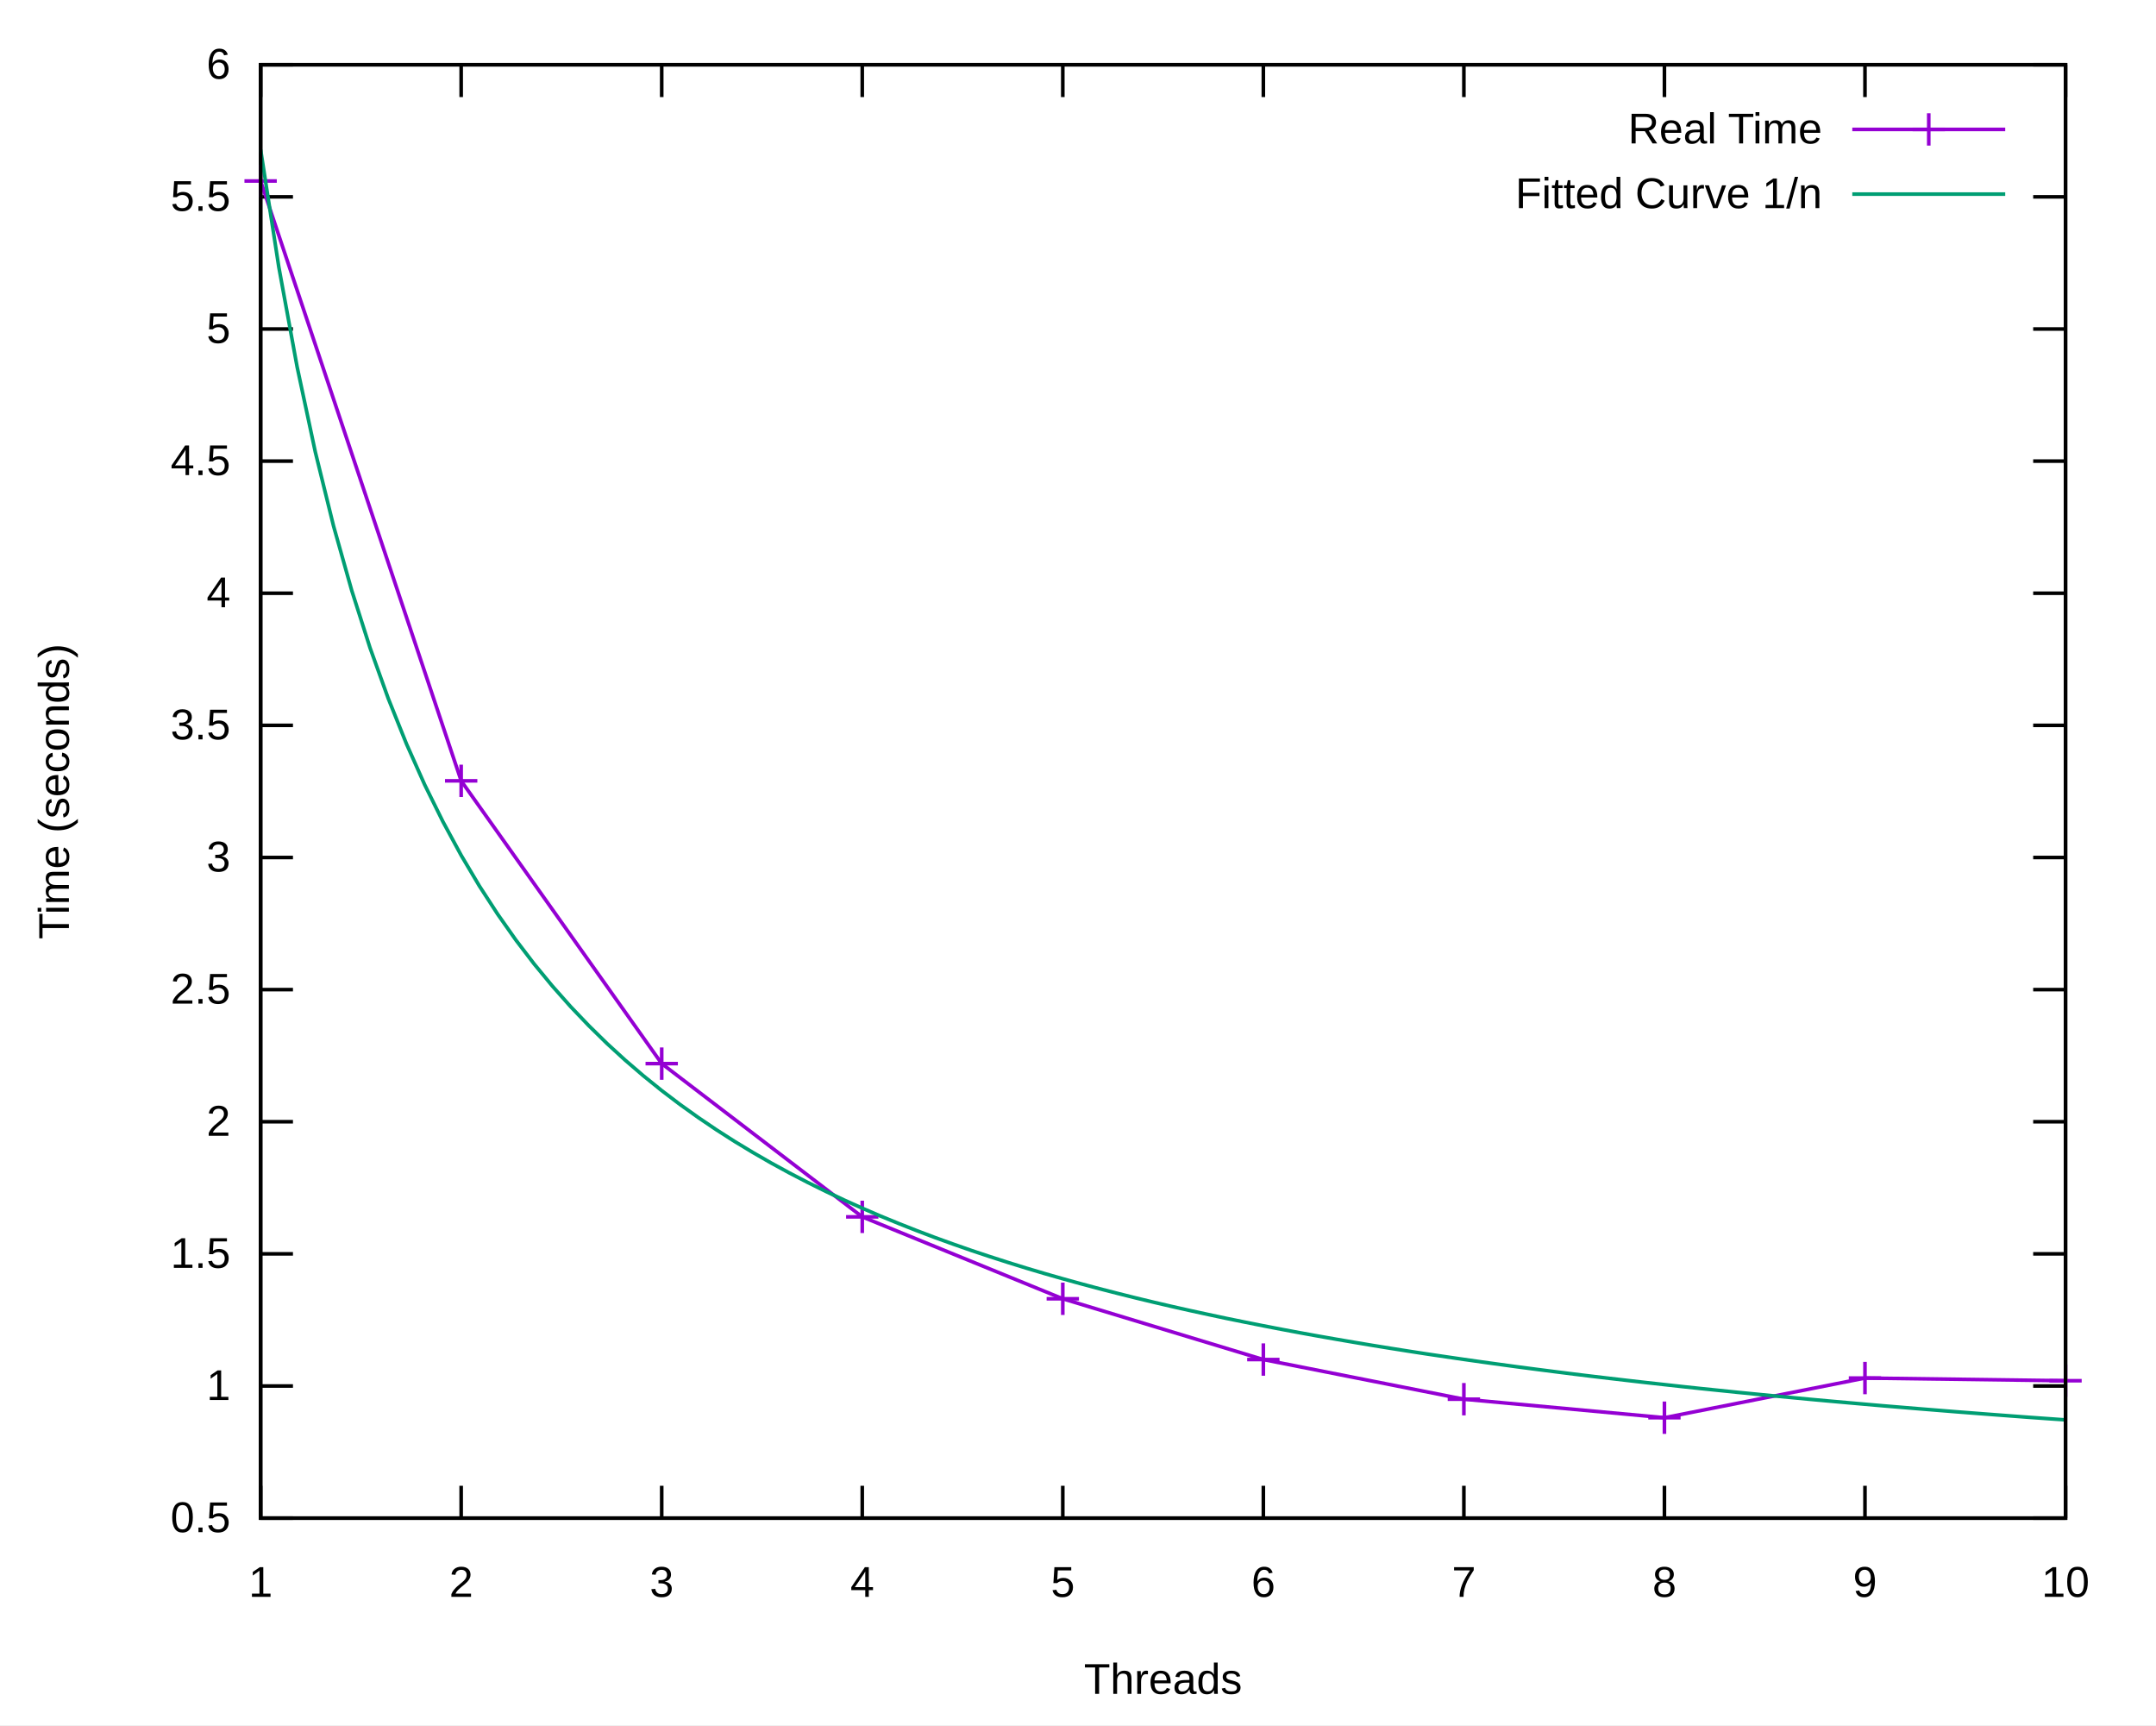
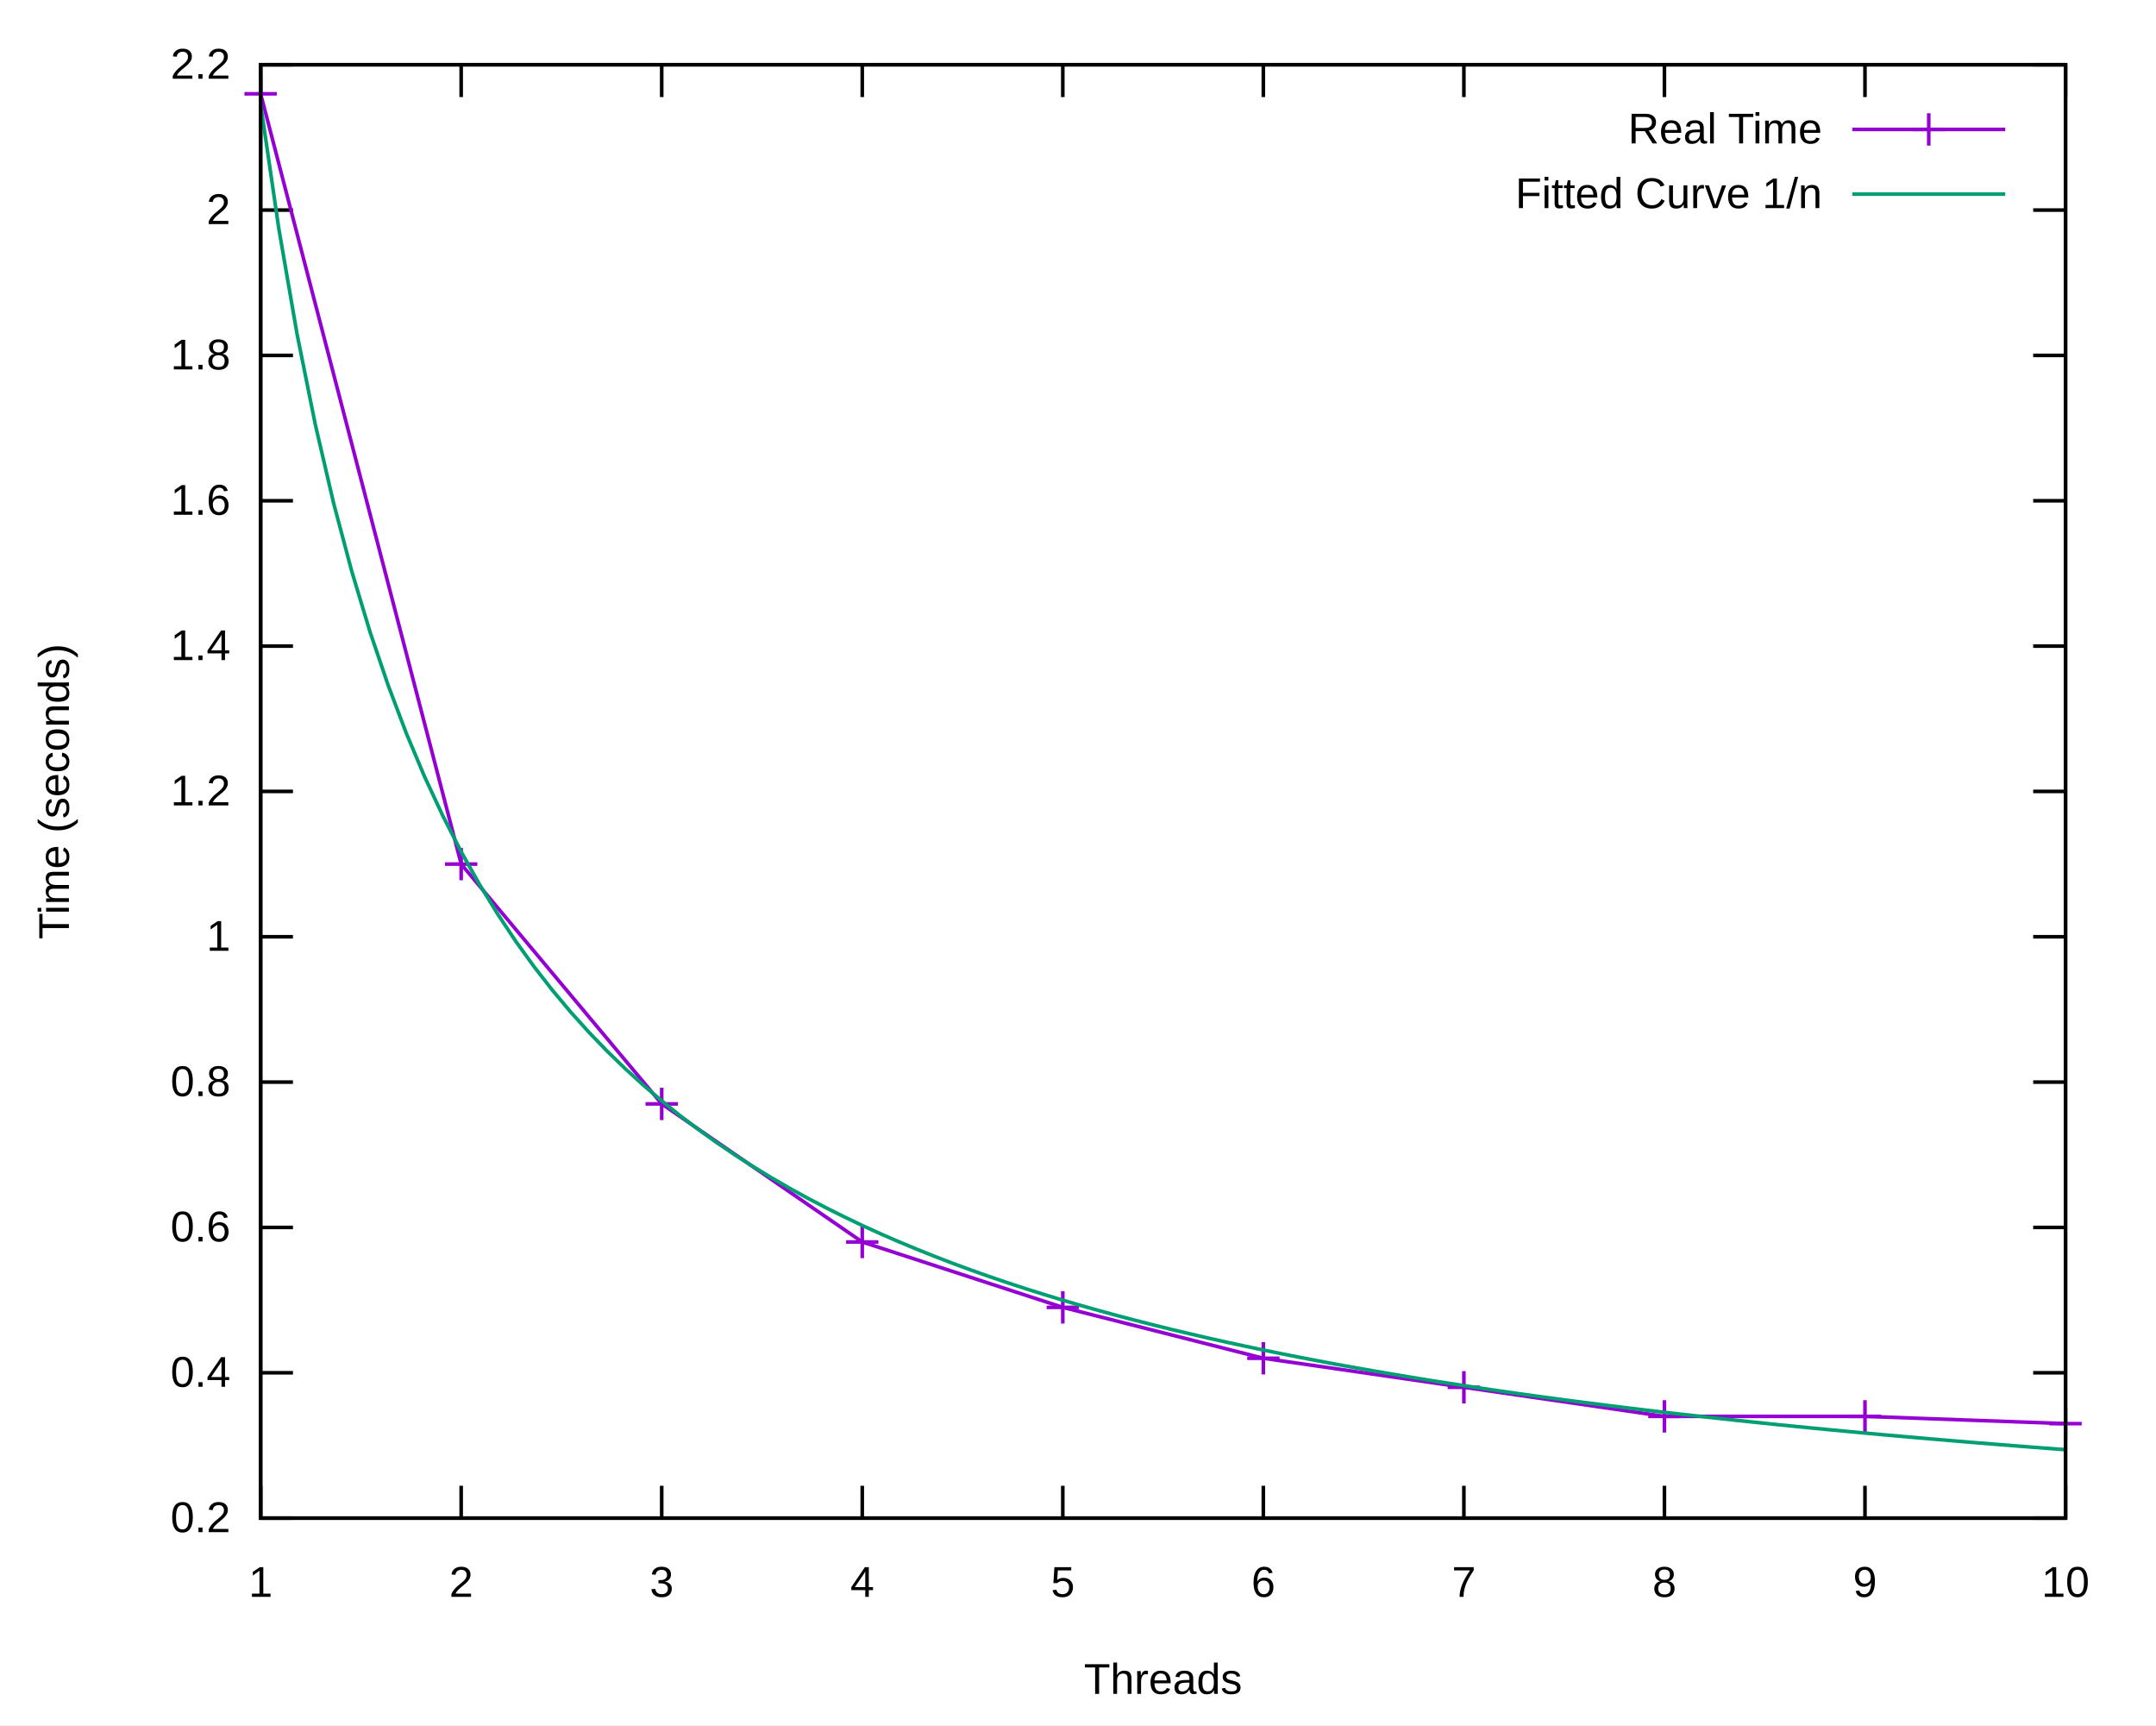
<svg xmlns="http://www.w3.org/2000/svg" xmlns:xlink="http://www.w3.org/1999/xlink" width="600" height="480" viewBox="0 0 600 480">
  <g id="gnuplot_canvas">
    <rect x="0" y="0" width="600" height="480" fill="#ffffff" />
    <defs>
      <circle id="gpDot" r="0.5" stroke-width="0.5" stroke="currentColor" />
      <path id="gpPt0" stroke-width="0.222" stroke="currentColor" d="M-1,0 h2 M0,-1 v2" />
      <path id="gpPt1" stroke-width="0.222" stroke="currentColor" d="M-1,-1 L1,1 M1,-1 L-1,1" />
      <path id="gpPt2" stroke-width="0.222" stroke="currentColor" d="M-1,0 L1,0 M0,-1 L0,1 M-1,-1 L1,1 M-1,1 L1,-1" />
      <rect id="gpPt3" stroke-width="0.222" stroke="currentColor" x="-1" y="-1" width="2" height="2" />
      <rect id="gpPt4" stroke-width="0.222" stroke="currentColor" fill="currentColor" x="-1" y="-1" width="2" height="2" />
      <circle id="gpPt5" stroke-width="0.222" stroke="currentColor" cx="0" cy="0" r="1" />
      <use xlink:href="#gpPt5" id="gpPt6" fill="currentColor" stroke="none" />
      <path id="gpPt7" stroke-width="0.222" stroke="currentColor" d="M0,-1.33 L-1.33,0.67 L1.33,0.67 z" />
      <use xlink:href="#gpPt7" id="gpPt8" fill="currentColor" stroke="none" />
      <use xlink:href="#gpPt7" id="gpPt9" stroke="currentColor" transform="rotate(180)" />
      <use xlink:href="#gpPt9" id="gpPt10" fill="currentColor" stroke="none" />
      <use xlink:href="#gpPt3" id="gpPt11" stroke="currentColor" transform="rotate(45)" />
      <use xlink:href="#gpPt11" id="gpPt12" fill="currentColor" stroke="none" />
      <path id="gpPt13" stroke-width="0.222" stroke="currentColor" d="M0,1.330 L1.265,0.411 L0.782,-1.067 L-0.782,-1.076 L-1.265,0.411 z" />
      <use xlink:href="#gpPt13" id="gpPt14" fill="currentColor" stroke="none" />
      <filter id="textbox" filterUnits="objectBoundingBox" x="0" y="0" height="1" width="1">
        <feFlood flood-color="#FFFFFF" flood-opacity="1" result="bgnd" />
        <feComposite in="SourceGraphic" in2="bgnd" operator="atop" />
      </filter>
      <filter id="greybox" filterUnits="objectBoundingBox" x="0" y="0" height="1" width="1">
        <feFlood flood-color="lightgrey" flood-opacity="1" result="grey" />
        <feComposite in="SourceGraphic" in2="grey" operator="atop" />
      </filter>
    </defs>
    <g fill="none" color="#FFFFFF" stroke="currentColor" stroke-width="1.00" stroke-linecap="butt" stroke-linejoin="miter">
</g>
    <g fill="none" color="black" stroke="currentColor" stroke-width="1.00" stroke-linecap="butt" stroke-linejoin="miter">
      <path stroke="black" d="M72.53,422.40 L81.53,422.40 M574.82,422.40 L565.82,422.40  " />
      <g transform="translate(64.14,426.30)" stroke="none" fill="black" font-family="Arial" font-size="12.00" text-anchor="end">
        <text>
-           <tspan font-family="Arial"> 0.5</tspan>
-         </text>
-       </g>
-     </g>
-     <g fill="none" color="black" stroke="currentColor" stroke-width="1.00" stroke-linecap="butt" stroke-linejoin="miter">
-       <path stroke="black" d="M72.53,385.64 L81.53,385.64 M574.82,385.64 L565.82,385.64  " />
-       <g transform="translate(64.14,389.54)" stroke="none" fill="black" font-family="Arial" font-size="12.00" text-anchor="end">
+           <tspan font-family="Arial"> 0.2</tspan>
+         </text>
+       </g>
+     </g>
+     <g fill="none" color="black" stroke="currentColor" stroke-width="1.00" stroke-linecap="butt" stroke-linejoin="miter">
+       <path stroke="black" d="M72.53,381.96 L81.53,381.96 M574.82,381.96 L565.82,381.96  " />
+       <g transform="translate(64.14,385.86)" stroke="none" fill="black" font-family="Arial" font-size="12.00" text-anchor="end">
+         <text>
+           <tspan font-family="Arial"> 0.4</tspan>
+         </text>
+       </g>
+     </g>
+     <g fill="none" color="black" stroke="currentColor" stroke-width="1.00" stroke-linecap="butt" stroke-linejoin="miter">
+       <path stroke="black" d="M72.53,341.52 L81.53,341.52 M574.82,341.52 L565.82,341.52  " />
+       <g transform="translate(64.14,345.42)" stroke="none" fill="black" font-family="Arial" font-size="12.00" text-anchor="end">
+         <text>
+           <tspan font-family="Arial"> 0.6</tspan>
+         </text>
+       </g>
+     </g>
+     <g fill="none" color="black" stroke="currentColor" stroke-width="1.00" stroke-linecap="butt" stroke-linejoin="miter">
+       <path stroke="black" d="M72.53,301.08 L81.53,301.08 M574.82,301.08 L565.82,301.08  " />
+       <g transform="translate(64.14,304.98)" stroke="none" fill="black" font-family="Arial" font-size="12.00" text-anchor="end">
+         <text>
+           <tspan font-family="Arial"> 0.8</tspan>
+         </text>
+       </g>
+     </g>
+     <g fill="none" color="black" stroke="currentColor" stroke-width="1.00" stroke-linecap="butt" stroke-linejoin="miter">
+       <path stroke="black" d="M72.53,260.64 L81.53,260.64 M574.82,260.64 L565.82,260.64  " />
+       <g transform="translate(64.14,264.54)" stroke="none" fill="black" font-family="Arial" font-size="12.00" text-anchor="end">
        <text>
          <tspan font-family="Arial"> 1</tspan>
        </text>
      </g>
    </g>
    <g fill="none" color="black" stroke="currentColor" stroke-width="1.00" stroke-linecap="butt" stroke-linejoin="miter">
-       <path stroke="black" d="M72.53,348.87 L81.53,348.87 M574.82,348.87 L565.82,348.87  " />
-       <g transform="translate(64.14,352.77)" stroke="none" fill="black" font-family="Arial" font-size="12.00" text-anchor="end">
-         <text>
-           <tspan font-family="Arial"> 1.5</tspan>
-         </text>
-       </g>
-     </g>
-     <g fill="none" color="black" stroke="currentColor" stroke-width="1.00" stroke-linecap="butt" stroke-linejoin="miter">
-       <path stroke="black" d="M72.53,312.11 L81.53,312.11 M574.82,312.11 L565.82,312.11  " />
-       <g transform="translate(64.14,316.01)" stroke="none" fill="black" font-family="Arial" font-size="12.00" text-anchor="end">
+       <path stroke="black" d="M72.53,220.20 L81.53,220.20 M574.82,220.20 L565.82,220.20  " />
+       <g transform="translate(64.14,224.10)" stroke="none" fill="black" font-family="Arial" font-size="12.00" text-anchor="end">
+         <text>
+           <tspan font-family="Arial"> 1.2</tspan>
+         </text>
+       </g>
+     </g>
+     <g fill="none" color="black" stroke="currentColor" stroke-width="1.00" stroke-linecap="butt" stroke-linejoin="miter">
+       <path stroke="black" d="M72.53,179.77 L81.53,179.77 M574.82,179.77 L565.82,179.77  " />
+       <g transform="translate(64.14,183.67)" stroke="none" fill="black" font-family="Arial" font-size="12.00" text-anchor="end">
+         <text>
+           <tspan font-family="Arial"> 1.4</tspan>
+         </text>
+       </g>
+     </g>
+     <g fill="none" color="black" stroke="currentColor" stroke-width="1.00" stroke-linecap="butt" stroke-linejoin="miter">
+       <path stroke="black" d="M72.53,139.33 L81.53,139.33 M574.82,139.33 L565.82,139.33  " />
+       <g transform="translate(64.14,143.23)" stroke="none" fill="black" font-family="Arial" font-size="12.00" text-anchor="end">
+         <text>
+           <tspan font-family="Arial"> 1.6</tspan>
+         </text>
+       </g>
+     </g>
+     <g fill="none" color="black" stroke="currentColor" stroke-width="1.00" stroke-linecap="butt" stroke-linejoin="miter">
+       <path stroke="black" d="M72.53,98.89 L81.53,98.89 M574.82,98.89 L565.82,98.89  " />
+       <g transform="translate(64.14,102.79)" stroke="none" fill="black" font-family="Arial" font-size="12.00" text-anchor="end">
+         <text>
+           <tspan font-family="Arial"> 1.8</tspan>
+         </text>
+       </g>
+     </g>
+     <g fill="none" color="black" stroke="currentColor" stroke-width="1.00" stroke-linecap="butt" stroke-linejoin="miter">
+       <path stroke="black" d="M72.53,58.45 L81.53,58.45 M574.82,58.45 L565.82,58.45  " />
+       <g transform="translate(64.14,62.35)" stroke="none" fill="black" font-family="Arial" font-size="12.00" text-anchor="end">
        <text>
          <tspan font-family="Arial"> 2</tspan>
-         </text>
-       </g>
-     </g>
-     <g fill="none" color="black" stroke="currentColor" stroke-width="1.00" stroke-linecap="butt" stroke-linejoin="miter">
-       <path stroke="black" d="M72.53,275.35 L81.53,275.35 M574.82,275.35 L565.82,275.35  " />
-       <g transform="translate(64.14,279.25)" stroke="none" fill="black" font-family="Arial" font-size="12.00" text-anchor="end">
-         <text>
-           <tspan font-family="Arial"> 2.5</tspan>
-         </text>
-       </g>
-     </g>
-     <g fill="none" color="black" stroke="currentColor" stroke-width="1.00" stroke-linecap="butt" stroke-linejoin="miter">
-       <path stroke="black" d="M72.53,238.59 L81.53,238.59 M574.82,238.59 L565.82,238.59  " />
-       <g transform="translate(64.14,242.49)" stroke="none" fill="black" font-family="Arial" font-size="12.00" text-anchor="end">
-         <text>
-           <tspan font-family="Arial"> 3</tspan>
-         </text>
-       </g>
-     </g>
-     <g fill="none" color="black" stroke="currentColor" stroke-width="1.00" stroke-linecap="butt" stroke-linejoin="miter">
-       <path stroke="black" d="M72.53,201.82 L81.53,201.82 M574.82,201.82 L565.82,201.82  " />
-       <g transform="translate(64.14,205.72)" stroke="none" fill="black" font-family="Arial" font-size="12.00" text-anchor="end">
-         <text>
-           <tspan font-family="Arial"> 3.5</tspan>
-         </text>
-       </g>
-     </g>
-     <g fill="none" color="black" stroke="currentColor" stroke-width="1.00" stroke-linecap="butt" stroke-linejoin="miter">
-       <path stroke="black" d="M72.53,165.06 L81.53,165.06 M574.82,165.06 L565.82,165.06  " />
-       <g transform="translate(64.14,168.96)" stroke="none" fill="black" font-family="Arial" font-size="12.00" text-anchor="end">
-         <text>
-           <tspan font-family="Arial"> 4</tspan>
-         </text>
-       </g>
-     </g>
-     <g fill="none" color="black" stroke="currentColor" stroke-width="1.00" stroke-linecap="butt" stroke-linejoin="miter">
-       <path stroke="black" d="M72.53,128.30 L81.53,128.30 M574.82,128.30 L565.82,128.30  " />
-       <g transform="translate(64.14,132.20)" stroke="none" fill="black" font-family="Arial" font-size="12.00" text-anchor="end">
-         <text>
-           <tspan font-family="Arial"> 4.5</tspan>
-         </text>
-       </g>
-     </g>
-     <g fill="none" color="black" stroke="currentColor" stroke-width="1.00" stroke-linecap="butt" stroke-linejoin="miter">
-       <path stroke="black" d="M72.53,91.54 L81.53,91.54 M574.82,91.54 L565.82,91.54  " />
-       <g transform="translate(64.14,95.44)" stroke="none" fill="black" font-family="Arial" font-size="12.00" text-anchor="end">
-         <text>
-           <tspan font-family="Arial"> 5</tspan>
-         </text>
-       </g>
-     </g>
-     <g fill="none" color="black" stroke="currentColor" stroke-width="1.00" stroke-linecap="butt" stroke-linejoin="miter">
-       <path stroke="black" d="M72.53,54.77 L81.53,54.77 M574.82,54.77 L565.82,54.77  " />
-       <g transform="translate(64.14,58.67)" stroke="none" fill="black" font-family="Arial" font-size="12.00" text-anchor="end">
-         <text>
-           <tspan font-family="Arial"> 5.5</tspan>
        </text>
      </g>
    </g>
    <g fill="none" color="black" stroke="currentColor" stroke-width="1.00" stroke-linecap="butt" stroke-linejoin="miter">
      <path stroke="black" d="M72.53,18.01 L81.53,18.01 M574.82,18.01 L565.82,18.01  " />
      <g transform="translate(64.14,21.91)" stroke="none" fill="black" font-family="Arial" font-size="12.00" text-anchor="end">
        <text>
-           <tspan font-family="Arial"> 6</tspan>
+           <tspan font-family="Arial"> 2.2</tspan>
        </text>
      </g>
    </g>
    <g fill="none" color="black" stroke="currentColor" stroke-width="1.00" stroke-linecap="butt" stroke-linejoin="miter">
      <path stroke="black" d="M72.53,422.40 L72.53,413.40 M72.53,18.01 L72.53,27.01  " />
      <g transform="translate(72.53,444.30)" stroke="none" fill="black" font-family="Arial" font-size="12.00" text-anchor="middle">
        <text>
          <tspan font-family="Arial"> 1</tspan>
        </text>
      </g>
    </g>
    <g fill="none" color="black" stroke="currentColor" stroke-width="1.00" stroke-linecap="butt" stroke-linejoin="miter">
      <path stroke="black" d="M128.34,422.40 L128.34,413.40 M128.34,18.01 L128.34,27.01  " />
      <g transform="translate(128.34,444.30)" stroke="none" fill="black" font-family="Arial" font-size="12.00" text-anchor="middle">
        <text>
          <tspan font-family="Arial"> 2</tspan>
        </text>
      </g>
    </g>
    <g fill="none" color="black" stroke="currentColor" stroke-width="1.00" stroke-linecap="butt" stroke-linejoin="miter">
      <path stroke="black" d="M184.15,422.40 L184.15,413.40 M184.15,18.01 L184.15,27.01  " />
      <g transform="translate(184.15,444.30)" stroke="none" fill="black" font-family="Arial" font-size="12.00" text-anchor="middle">
        <text>
          <tspan font-family="Arial"> 3</tspan>
        </text>
      </g>
    </g>
    <g fill="none" color="black" stroke="currentColor" stroke-width="1.00" stroke-linecap="butt" stroke-linejoin="miter">
      <path stroke="black" d="M239.96,422.40 L239.96,413.40 M239.96,18.01 L239.96,27.01  " />
      <g transform="translate(239.96,444.30)" stroke="none" fill="black" font-family="Arial" font-size="12.00" text-anchor="middle">
        <text>
          <tspan font-family="Arial"> 4</tspan>
        </text>
      </g>
    </g>
    <g fill="none" color="black" stroke="currentColor" stroke-width="1.00" stroke-linecap="butt" stroke-linejoin="miter">
      <path stroke="black" d="M295.77,422.40 L295.77,413.40 M295.77,18.01 L295.77,27.01  " />
      <g transform="translate(295.77,444.30)" stroke="none" fill="black" font-family="Arial" font-size="12.00" text-anchor="middle">
        <text>
          <tspan font-family="Arial"> 5</tspan>
        </text>
      </g>
    </g>
    <g fill="none" color="black" stroke="currentColor" stroke-width="1.00" stroke-linecap="butt" stroke-linejoin="miter">
      <path stroke="black" d="M351.58,422.40 L351.58,413.40 M351.58,18.01 L351.58,27.01  " />
      <g transform="translate(351.58,444.30)" stroke="none" fill="black" font-family="Arial" font-size="12.00" text-anchor="middle">
        <text>
          <tspan font-family="Arial"> 6</tspan>
        </text>
      </g>
    </g>
    <g fill="none" color="black" stroke="currentColor" stroke-width="1.00" stroke-linecap="butt" stroke-linejoin="miter">
      <path stroke="black" d="M407.39,422.40 L407.39,413.40 M407.39,18.01 L407.39,27.01  " />
      <g transform="translate(407.39,444.30)" stroke="none" fill="black" font-family="Arial" font-size="12.00" text-anchor="middle">
        <text>
          <tspan font-family="Arial"> 7</tspan>
        </text>
      </g>
    </g>
    <g fill="none" color="black" stroke="currentColor" stroke-width="1.00" stroke-linecap="butt" stroke-linejoin="miter">
      <path stroke="black" d="M463.20,422.40 L463.20,413.40 M463.20,18.01 L463.20,27.01  " />
      <g transform="translate(463.20,444.30)" stroke="none" fill="black" font-family="Arial" font-size="12.00" text-anchor="middle">
        <text>
          <tspan font-family="Arial"> 8</tspan>
        </text>
      </g>
    </g>
    <g fill="none" color="black" stroke="currentColor" stroke-width="1.00" stroke-linecap="butt" stroke-linejoin="miter">
      <path stroke="black" d="M519.01,422.40 L519.01,413.40 M519.01,18.01 L519.01,27.01  " />
      <g transform="translate(519.01,444.30)" stroke="none" fill="black" font-family="Arial" font-size="12.00" text-anchor="middle">
        <text>
          <tspan font-family="Arial"> 9</tspan>
        </text>
      </g>
    </g>
    <g fill="none" color="black" stroke="currentColor" stroke-width="1.00" stroke-linecap="butt" stroke-linejoin="miter">
      <path stroke="black" d="M574.82,422.40 L574.82,413.40 M574.82,18.01 L574.82,27.01  " />
      <g transform="translate(574.82,444.30)" stroke="none" fill="black" font-family="Arial" font-size="12.00" text-anchor="middle">
        <text>
          <tspan font-family="Arial"> 10</tspan>
        </text>
      </g>
    </g>
    <g fill="none" color="black" stroke="currentColor" stroke-width="1.00" stroke-linecap="butt" stroke-linejoin="miter">
</g>
    <g fill="none" color="black" stroke="currentColor" stroke-width="1.00" stroke-linecap="butt" stroke-linejoin="miter">
      <path stroke="black" d="M72.53,18.01 L72.53,422.40 L574.82,422.40 L574.82,18.01 L72.53,18.01 Z  " />
    </g>
    <g fill="none" color="black" stroke="currentColor" stroke-width="1.00" stroke-linecap="butt" stroke-linejoin="miter">
</g>
    <g id="gnuplot_plot_1">
      <g fill="none" color="black" stroke="currentColor" stroke-width="1.00" stroke-linecap="butt" stroke-linejoin="miter">
        <g transform="translate(507.09,39.91)" stroke="none" fill="black" font-family="Arial" font-size="12.00" text-anchor="end">
          <text>
            <tspan font-family="Arial">Real Time</tspan>
          </text>
        </g>
      </g>
      <g fill="none" color="black" stroke="currentColor" stroke-width="1.00" stroke-linecap="butt" stroke-linejoin="miter">
-         <path stroke="rgb(148,   0, 211)" d="M515.48,36.01 L558.04,36.01 M72.53,50.36 L128.34,217.26 L184.15,295.94 L239.96,338.58 L295.77,361.37 L351.58,378.28   L407.39,389.31 L463.20,394.46 L519.01,383.43 L574.82,384.17  " />
-         <use xlink:href="#gpPt0" transform="translate(72.53,50.36) scale(4.50)" color="rgb(148,   0, 211)" />
-         <use xlink:href="#gpPt0" transform="translate(128.34,217.26) scale(4.50)" color="rgb(148,   0, 211)" />
-         <use xlink:href="#gpPt0" transform="translate(184.15,295.94) scale(4.50)" color="rgb(148,   0, 211)" />
-         <use xlink:href="#gpPt0" transform="translate(239.96,338.58) scale(4.50)" color="rgb(148,   0, 211)" />
-         <use xlink:href="#gpPt0" transform="translate(295.77,361.37) scale(4.50)" color="rgb(148,   0, 211)" />
-         <use xlink:href="#gpPt0" transform="translate(351.58,378.28) scale(4.50)" color="rgb(148,   0, 211)" />
-         <use xlink:href="#gpPt0" transform="translate(407.39,389.31) scale(4.50)" color="rgb(148,   0, 211)" />
-         <use xlink:href="#gpPt0" transform="translate(463.20,394.46) scale(4.50)" color="rgb(148,   0, 211)" />
-         <use xlink:href="#gpPt0" transform="translate(519.01,383.43) scale(4.50)" color="rgb(148,   0, 211)" />
-         <use xlink:href="#gpPt0" transform="translate(574.82,384.17) scale(4.50)" color="rgb(148,   0, 211)" />
+         <path stroke="rgb(148,   0, 211)" d="M515.48,36.01 L558.04,36.01 M72.53,26.10 L128.34,240.42 L184.15,307.15 L239.96,345.57 L295.77,363.76 L351.58,377.92   L407.39,386.00 L463.20,394.09 L519.01,394.09 L574.82,396.11  " />
+         <use xlink:href="#gpPt0" transform="translate(72.53,26.10) scale(4.50)" color="rgb(148,   0, 211)" />
+         <use xlink:href="#gpPt0" transform="translate(128.34,240.42) scale(4.50)" color="rgb(148,   0, 211)" />
+         <use xlink:href="#gpPt0" transform="translate(184.15,307.15) scale(4.50)" color="rgb(148,   0, 211)" />
+         <use xlink:href="#gpPt0" transform="translate(239.96,345.57) scale(4.50)" color="rgb(148,   0, 211)" />
+         <use xlink:href="#gpPt0" transform="translate(295.77,363.76) scale(4.50)" color="rgb(148,   0, 211)" />
+         <use xlink:href="#gpPt0" transform="translate(351.58,377.92) scale(4.50)" color="rgb(148,   0, 211)" />
+         <use xlink:href="#gpPt0" transform="translate(407.39,386.00) scale(4.50)" color="rgb(148,   0, 211)" />
+         <use xlink:href="#gpPt0" transform="translate(463.20,394.09) scale(4.50)" color="rgb(148,   0, 211)" />
+         <use xlink:href="#gpPt0" transform="translate(519.01,394.09) scale(4.50)" color="rgb(148,   0, 211)" />
+         <use xlink:href="#gpPt0" transform="translate(574.82,396.11) scale(4.50)" color="rgb(148,   0, 211)" />
        <use xlink:href="#gpPt0" transform="translate(536.76,36.01) scale(4.50)" color="rgb(148,   0, 211)" />
      </g>
    </g>
    <g id="gnuplot_plot_2">
      <g fill="none" color="black" stroke="currentColor" stroke-width="1.00" stroke-linecap="butt" stroke-linejoin="miter">
        <g transform="translate(507.09,57.91)" stroke="none" fill="black" font-family="Arial" font-size="12.00" text-anchor="end">
          <text>
            <tspan font-family="Arial">Fitted Curve 1/n</tspan>
          </text>
        </g>
      </g>
      <g fill="none" color="black" stroke="currentColor" stroke-width="1.00" stroke-linecap="butt" stroke-linejoin="miter">
-         <path stroke="rgb(  0, 158, 115)" d="M515.48,54.01 L558.04,54.01 M72.53,41.62 L77.60,74.35 L82.68,102.04 L87.75,125.77 L92.82,146.35 L97.90,164.35   L102.97,180.23 L108.05,194.35 L113.12,206.98 L118.19,218.35 L123.27,228.63 L128.34,237.98 L133.41,246.52 L138.49,254.35   L143.56,261.55 L148.63,268.19 L153.71,274.35 L158.78,280.06 L163.86,285.38 L168.93,290.35 L174.00,294.99 L179.08,299.35   L184.15,303.44 L189.22,307.29 L194.30,310.92 L199.37,314.35 L204.44,317.59 L209.52,320.66 L214.59,323.58 L219.67,326.35   L224.74,328.98 L229.81,331.49 L234.89,333.88 L239.96,336.16 L245.03,338.35 L250.11,340.43 L255.18,342.43 L260.25,344.35   L265.33,346.18 L270.40,347.95 L275.48,349.64 L280.55,351.27 L285.62,352.84 L290.70,354.35 L295.77,355.80 L300.84,357.20   L305.92,358.56 L310.99,359.86 L316.06,361.13 L321.14,362.35 L326.21,363.53 L331.29,364.67 L336.36,365.77 L341.43,366.85   L346.51,367.88 L351.58,368.89 L356.65,369.87 L361.73,370.82 L366.80,371.74 L371.87,372.63 L376.95,373.50 L382.02,374.35   L387.10,375.17 L392.17,375.97 L397.24,376.75 L402.32,377.50 L407.39,378.24 L412.46,378.96 L417.54,379.66 L422.61,380.35   L427.68,381.01 L432.76,381.66 L437.83,382.30 L442.91,382.92 L447.98,383.52 L453.05,384.11 L458.13,384.69 L463.20,385.25   L468.27,385.81 L473.35,386.35 L478.42,386.87 L483.49,387.39 L488.57,387.89 L493.64,388.39 L498.72,388.87 L503.79,389.35   L508.86,389.81 L513.94,390.26 L519.01,390.71 L524.08,391.15 L529.16,391.57 L534.23,391.99 L539.30,392.40 L544.38,392.81   L549.45,393.20 L554.53,393.59 L559.60,393.97 L564.67,394.35 L569.75,394.71 L574.82,395.07  " />
+         <path stroke="rgb(  0, 158, 115)" d="M515.48,54.01 L558.04,54.01 M72.53,29.00 L77.60,63.67 L82.68,93.00 L87.75,118.14 L92.82,139.92 L97.90,158.99   L102.97,175.81 L108.05,190.76 L113.12,204.14 L118.19,216.18 L123.27,227.07 L128.34,236.98 L133.41,246.02 L138.49,254.31   L143.56,261.94 L148.63,268.97 L153.71,275.49 L158.78,281.54 L163.86,287.18 L168.93,292.44 L174.00,297.36 L179.08,301.97   L184.15,306.30 L189.22,310.38 L194.30,314.23 L199.37,317.86 L204.44,321.29 L209.52,324.55 L214.59,327.63 L219.67,330.57   L224.74,333.36 L229.81,336.01 L234.89,338.55 L239.96,340.97 L245.03,343.28 L250.11,345.49 L255.18,347.60 L260.25,349.63   L265.33,351.58 L270.40,353.44 L275.48,355.24 L280.55,356.96 L285.62,358.62 L290.70,360.22 L295.77,361.76 L300.84,363.25   L305.92,364.68 L310.99,366.07 L316.06,367.40 L321.14,368.69 L326.21,369.95 L331.29,371.15 L336.36,372.33 L341.43,373.46   L346.51,374.56 L351.58,375.63 L356.65,376.66 L361.73,377.67 L366.80,378.64 L371.87,379.59 L376.95,380.51 L382.02,381.40   L387.10,382.27 L392.17,383.12 L397.24,383.95 L402.32,384.75 L407.39,385.53 L412.46,386.29 L417.54,387.04 L422.61,387.76   L427.68,388.47 L432.76,389.15 L437.83,389.83 L442.91,390.48 L447.98,391.12 L453.05,391.75 L458.13,392.36 L463.20,392.96   L468.27,393.54 L473.35,394.11 L478.42,394.67 L483.49,395.22 L488.57,395.75 L493.64,396.28 L498.72,396.79 L503.79,397.29   L508.86,397.78 L513.94,398.26 L519.01,398.74 L524.08,399.20 L529.16,399.65 L534.23,400.09 L539.30,400.53 L544.38,400.96   L549.45,401.38 L554.53,401.79 L559.60,402.19 L564.67,402.59 L569.75,402.98 L574.82,403.36  " />
      </g>
    </g>
    <g fill="none" color="#FFFFFF" stroke="rgb(  0, 158, 115)" stroke-width="2.00" stroke-linecap="butt" stroke-linejoin="miter">
</g>
    <g fill="none" color="black" stroke="currentColor" stroke-width="2.00" stroke-linecap="butt" stroke-linejoin="miter">
</g>
    <g fill="none" color="black" stroke="black" stroke-width="1.00" stroke-linecap="butt" stroke-linejoin="miter">
</g>
    <g fill="none" color="black" stroke="currentColor" stroke-width="1.00" stroke-linecap="butt" stroke-linejoin="miter">
      <path stroke="black" d="M72.53,18.01 L72.53,422.40 L574.82,422.40 L574.82,18.01 L72.53,18.01 Z  " />
      <g transform="translate(19.18,220.21) rotate(270.00)" stroke="none" fill="black" font-family="Arial" font-size="12.00" text-anchor="middle">
        <text>
          <tspan font-family="Arial">Time (seconds)</tspan>
        </text>
      </g>
    </g>
    <g fill="none" color="black" stroke="currentColor" stroke-width="1.00" stroke-linecap="butt" stroke-linejoin="miter">
      <g transform="translate(323.67,471.30)" stroke="none" fill="black" font-family="Arial" font-size="12.00" text-anchor="middle">
        <text>
          <tspan font-family="Arial">Threads</tspan>
        </text>
      </g>
    </g>
    <g fill="none" color="black" stroke="currentColor" stroke-width="1.00" stroke-linecap="butt" stroke-linejoin="miter">
</g>
    <g fill="none" color="black" stroke="currentColor" stroke-width="1.00" stroke-linecap="butt" stroke-linejoin="miter">
</g>
  </g>
</svg>
